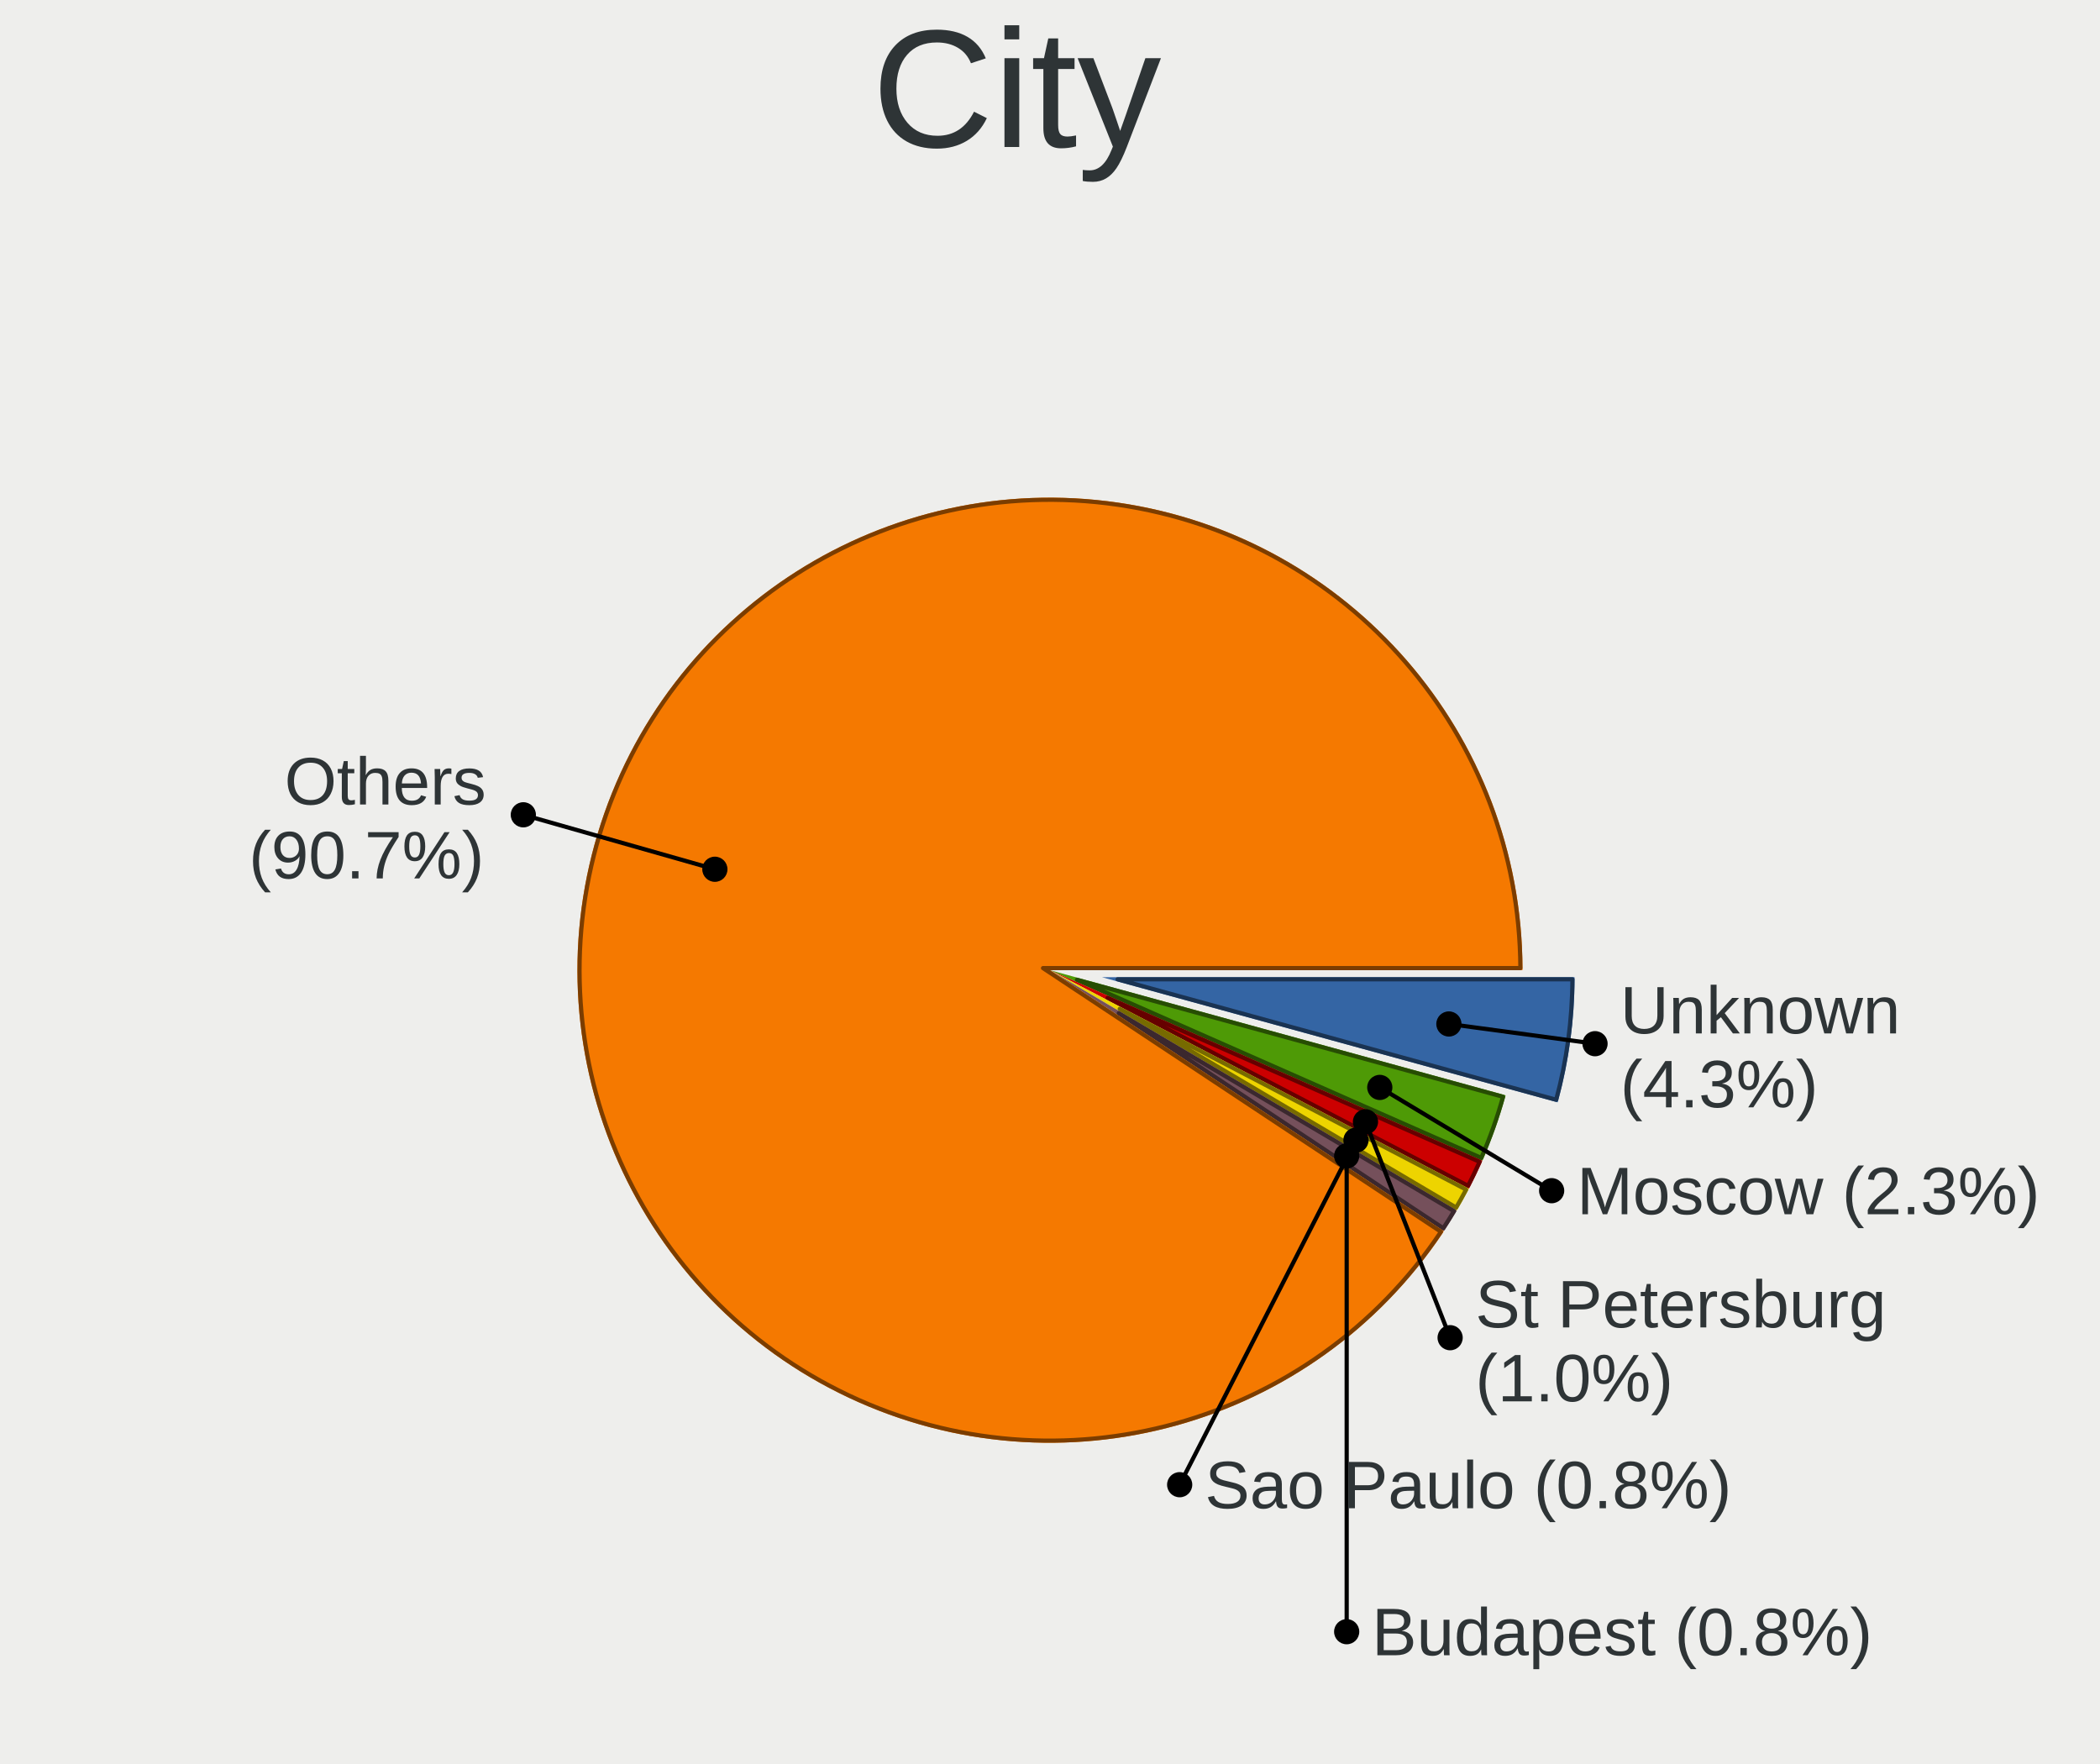
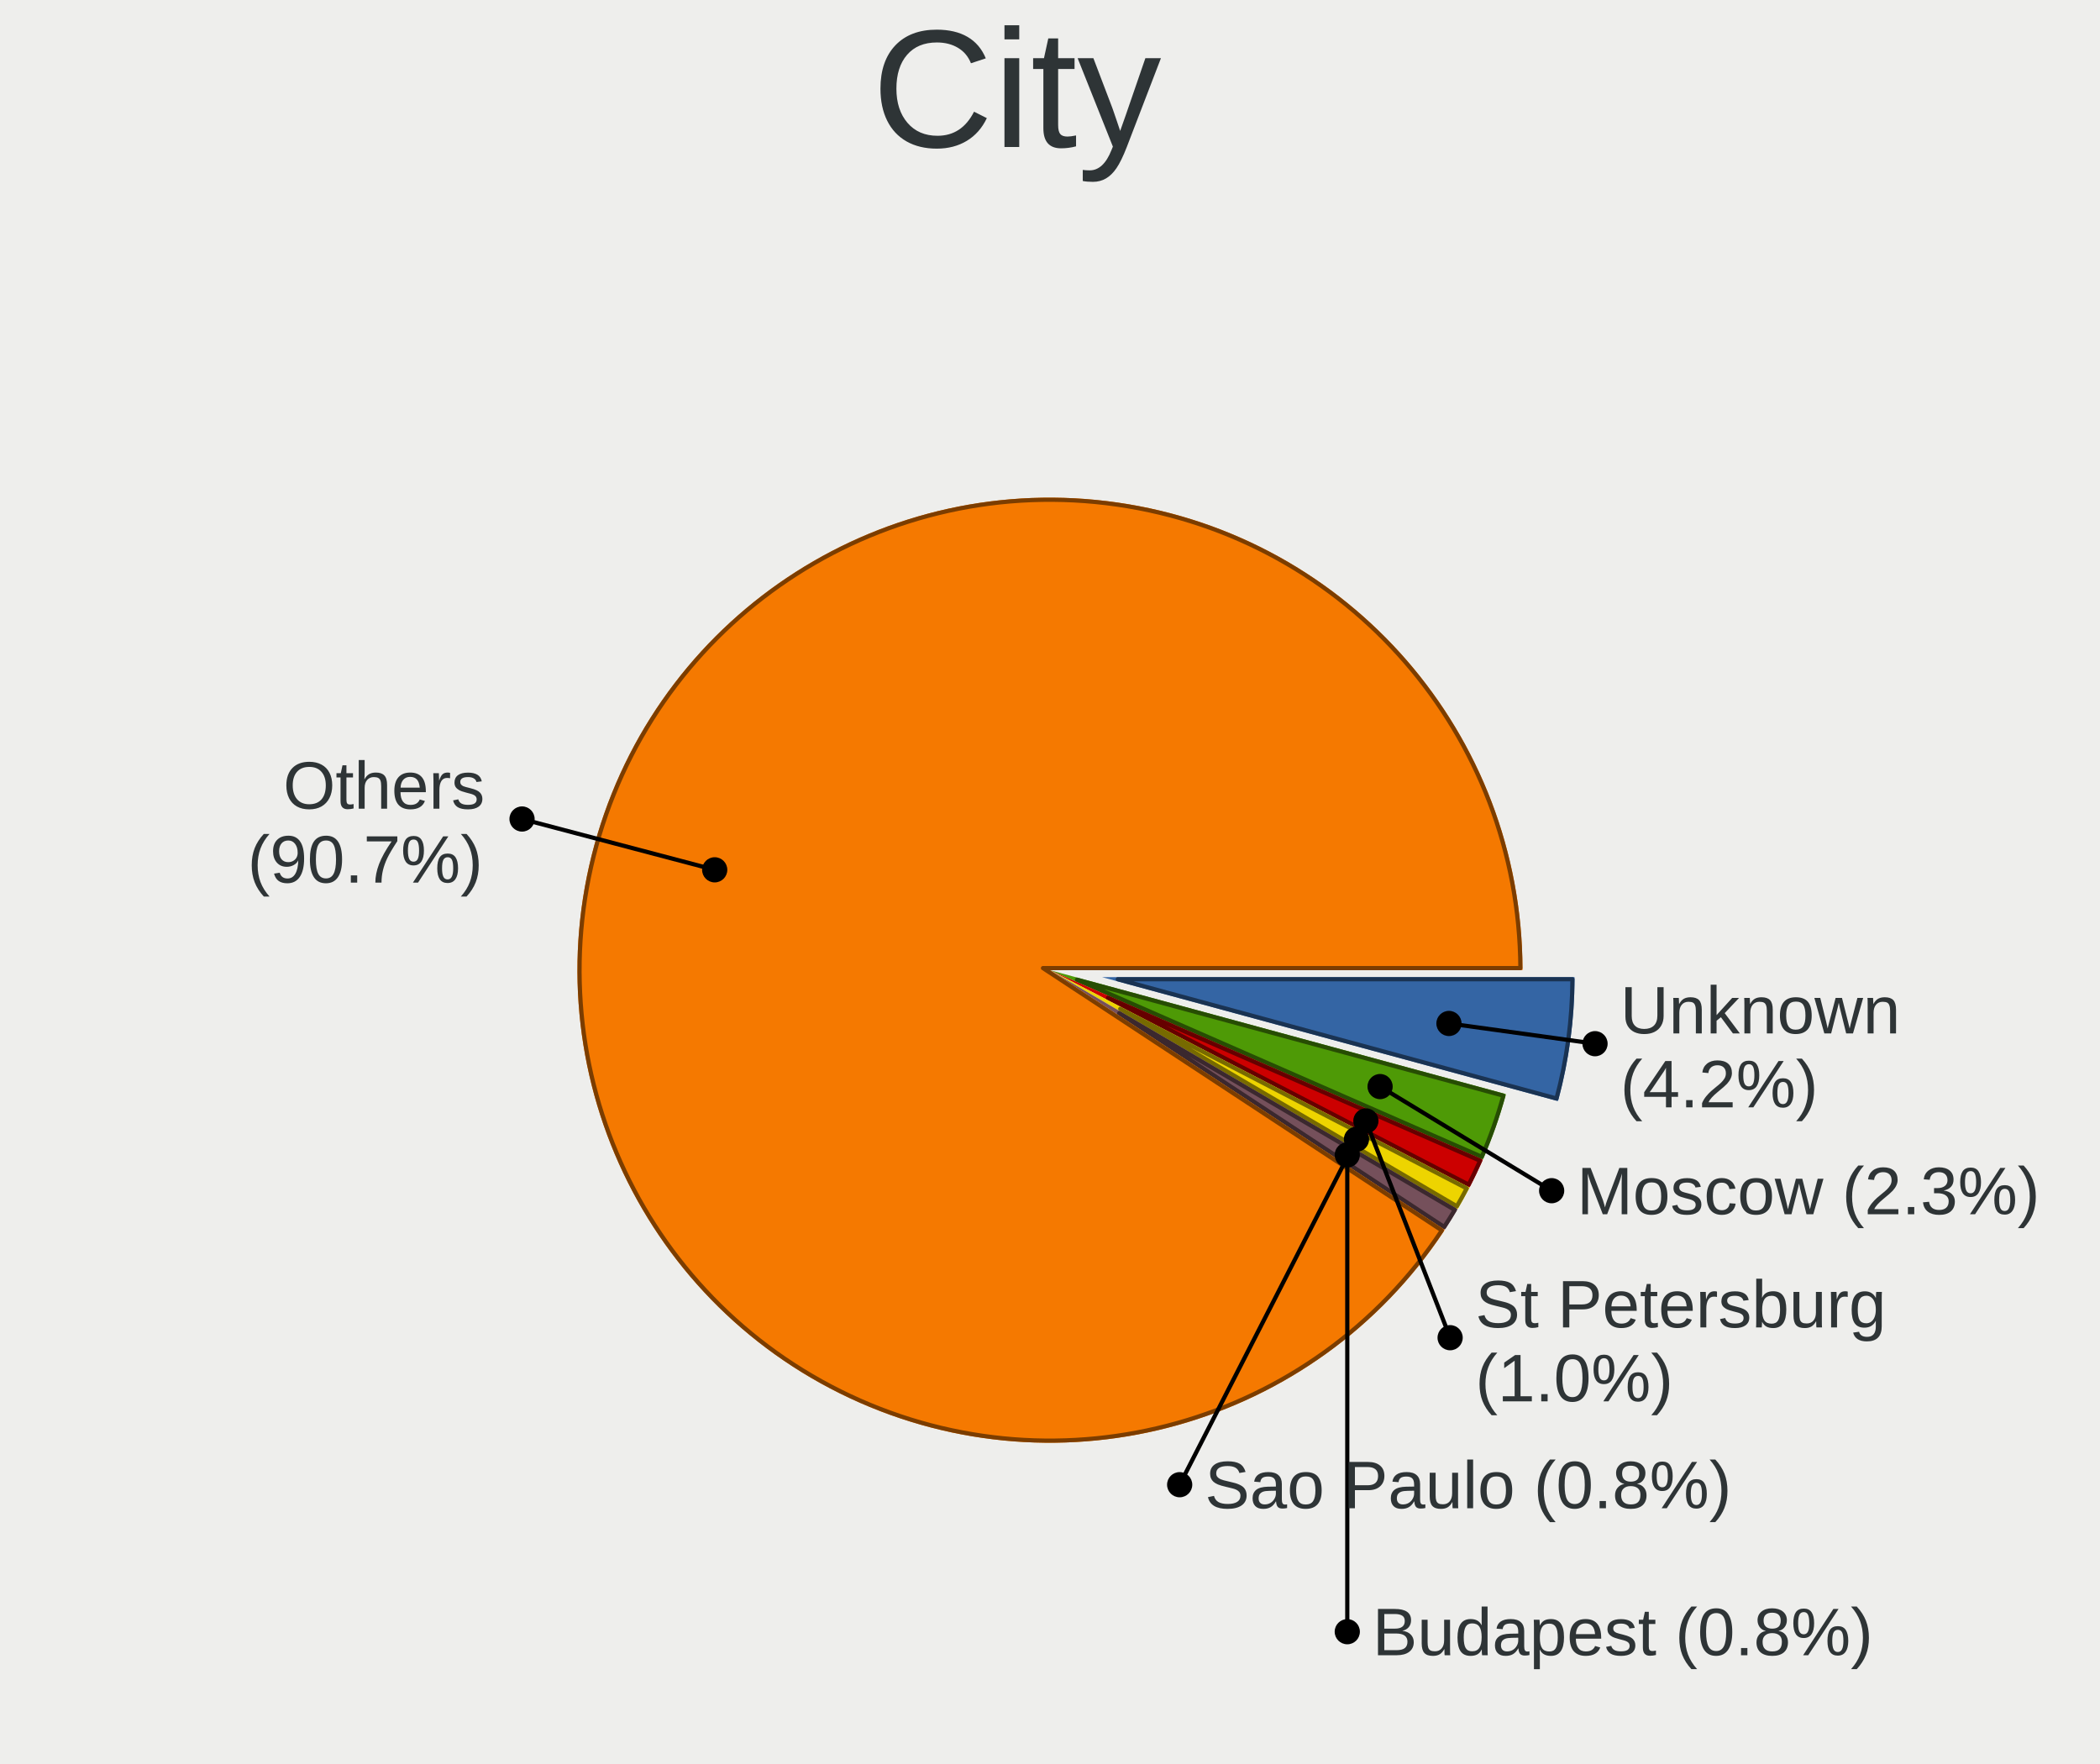
<svg xmlns="http://www.w3.org/2000/svg" width="500" height="420" version="1.0" id="ezcGraph">
  <defs />
  <g id="ezcGraphChart" color-rendering="optimizeQuality" shape-rendering="geometricPrecision" text-rendering="optimizeLegibility">
    <path d=" M 0,420 L 0,0 L 500,0 L 500,420 L 0,420 z " style="fill: #eeeeec; fill-opacity: 1.00; stroke: none;" id="ezcGraphPolygon_1" />
    <path d=" M 0,42 L 0,0 L 500,0 L 500,42 L 0,42 z " style="fill: #000000; fill-opacity: 0.00; stroke: none;" id="ezcGraphPolygon_2" />
-     <path d="M 262.39,232.67 L 374.89,232.67 A 112.50,112.50 0 0,1 370.87,262.46 z" style="fill: #3465a4; fill-opacity: 1.00; stroke: none;" id="ezcGraphCircleSector_4" />
-     <path d="M 266.10,233.17 L 374.39,233.17 A 112.00,112.00 0 0,1 370.52,261.85 z" style="fill: none; stroke: #1a3352; stroke-width: 1; stroke-opacity: 1.00; stroke-linecap: round; stroke-linejoin: round;" id="ezcGraphCircleSector_5" />
-     <path d="M 250.00,231.00 L 358.48,260.79 A 112.50,112.50 0 0,1 352.95,276.36 z" style="fill: #4e9a06; fill-opacity: 1.00; stroke: none;" id="ezcGraphCircleSector_6" />
-     <path d="M 256.42,233.28 L 357.87,261.14 A 112.00,112.00 0 0,1 352.69,275.70 z" style="fill: none; stroke: #274d03; stroke-width: 1; stroke-opacity: 1.00; stroke-linecap: round; stroke-linejoin: round;" id="ezcGraphCircleSector_7" />
-     <path d="M 250.00,231.00 L 352.95,276.36 A 112.50,112.50 0 0,1 349.75,283.02 z" style="fill: #cc0000; fill-opacity: 1.00; stroke: none;" id="ezcGraphCircleSector_8" />
-     <path d="M 263.73,237.60 L 352.29,276.62 A 112.00,112.00 0 0,1 349.54,282.34 z" style="fill: none; stroke: #660000; stroke-width: 1; stroke-opacity: 1.00; stroke-linecap: round; stroke-linejoin: round;" id="ezcGraphCircleSector_9" />
-     <path d="M 250.00,231.00 L 349.75,283.02 A 112.50,112.50 0 0,1 346.87,288.20 z" style="fill: #edd400; fill-opacity: 1.00; stroke: none;" id="ezcGraphCircleSector_10" />
-     <path d="M 266.60,240.22 L 349.08,283.23 A 112.00,112.00 0 0,1 346.70,287.51 z" style="fill: none; stroke: #776a00; stroke-width: 1; stroke-opacity: 1.00; stroke-linecap: round; stroke-linejoin: round;" id="ezcGraphCircleSector_11" />
-     <path d="M 250.00,231.00 L 346.87,288.20 A 112.50,112.50 0 0,1 343.78,293.14 z" style="fill: #75505b; fill-opacity: 1.00; stroke: none;" id="ezcGraphCircleSector_12" />
-     <path d="M 266.37,241.25 L 346.19,288.37 A 112.00,112.00 0 0,1 343.64,292.44 z" style="fill: none; stroke: #3b282e; stroke-width: 1; stroke-opacity: 1.00; stroke-linecap: round; stroke-linejoin: round;" id="ezcGraphCircleSector_13" />
-     <path d="M 250.00,231.00 L 343.78,293.14 A 112.50,112.50 0 1,1 362.50,231.00 z" style="fill: #f57900; fill-opacity: 1.00; stroke: none;" id="ezcGraphCircleSector_14" />
-     <path d="M 248.34,230.50 L 343.09,293.28 A 112.00,112.00 0 1,1 362.00,230.50 z" style="fill: none; stroke: #7b3d00; stroke-width: 1; stroke-opacity: 1.00; stroke-linecap: round; stroke-linejoin: round;" id="ezcGraphCircleSector_15" />
-     <path d=" M 170.208,206.966 L 124.602,194" style="fill: none; stroke: #000000; stroke-width: 1; stroke-opacity: 1.00; stroke-linecap: round; stroke-linejoin: round;" id="ezcGraphLine_16" />
-     <ellipse cx="170.208" cy="206.966" rx="3" ry="3" style="fill: #000000; fill-opacity: 1.00; stroke: none;" id="ezcGraphCircle_17" />
-     <ellipse cx="124.602" cy="194" rx="3" ry="3" style="fill: #000000; fill-opacity: 1.00; stroke: none;" id="ezcGraphCircle_18" />
-     <path d=" M 344.974,243.804 L 379.769,248.5" style="fill: none; stroke: #000000; stroke-width: 1; stroke-opacity: 1.00; stroke-linecap: round; stroke-linejoin: round;" id="ezcGraphLine_20" />
-     <ellipse cx="344.974" cy="243.804" rx="3" ry="3" style="fill: #000000; fill-opacity: 1.00; stroke: none;" id="ezcGraphCircle_21" />
+     <path d="M 262.39,232.65 L 374.89,232.65 A 112.50,112.50 0 0,1 370.95,262.17 z" style="fill: #3465a4; fill-opacity: 1.00; stroke: none;" id="ezcGraphCircleSector_4" />
+     <path d="M 266.14,233.15 L 374.39,233.15 A 112.00,112.00 0 0,1 370.60,261.55 z" style="fill: none; stroke: #1a3352; stroke-width: 1; stroke-opacity: 1.00; stroke-linecap: round; stroke-linejoin: round;" id="ezcGraphCircleSector_5" />
+     <path d="M 250.00,231.00 L 358.56,260.51 A 112.50,112.50 0 0,1 353.06,276.10 z" style="fill: #4e9a06; fill-opacity: 1.00; stroke: none;" id="ezcGraphCircleSector_6" />
+     <path d="M 256.42,233.26 L 357.95,260.87 A 112.00,112.00 0 0,1 352.81,275.44 z" style="fill: none; stroke: #274d03; stroke-width: 1; stroke-opacity: 1.00; stroke-linecap: round; stroke-linejoin: round;" id="ezcGraphCircleSector_7" />
+     <path d="M 250.00,231.00 L 353.06,276.10 A 112.50,112.50 0 0,1 349.90,282.74 z" style="fill: #cc0000; fill-opacity: 1.00; stroke: none;" id="ezcGraphCircleSector_8" />
+     <path d="M 263.81,237.59 L 352.41,276.36 A 112.00,112.00 0 0,1 349.68,282.06 z" style="fill: none; stroke: #660000; stroke-width: 1; stroke-opacity: 1.00; stroke-linecap: round; stroke-linejoin: round;" id="ezcGraphCircleSector_9" />
+     <path d="M 250.00,231.00 L 349.90,282.74 A 112.50,112.50 0 0,1 347.05,287.89 z" style="fill: #edd400; fill-opacity: 1.00; stroke: none;" id="ezcGraphCircleSector_10" />
+     <path d="M 266.72,240.22 L 349.22,282.95 A 112.00,112.00 0 0,1 346.87,287.21 z" style="fill: none; stroke: #776a00; stroke-width: 1; stroke-opacity: 1.00; stroke-linecap: round; stroke-linejoin: round;" id="ezcGraphCircleSector_11" />
+     <path d="M 250.00,231.00 L 347.05,287.89 A 112.50,112.50 0 0,1 343.99,292.82 z" style="fill: #75505b; fill-opacity: 1.00; stroke: none;" id="ezcGraphCircleSector_12" />
+     <path d="M 266.48,241.24 L 346.37,288.07 A 112.00,112.00 0 0,1 343.85,292.13 z" style="fill: none; stroke: #3b282e; stroke-width: 1; stroke-opacity: 1.00; stroke-linecap: round; stroke-linejoin: round;" id="ezcGraphCircleSector_13" />
+     <path d="M 250.00,231.00 L 343.99,292.82 A 112.50,112.50 0 1,1 362.50,231.00 z" style="fill: #f57900; fill-opacity: 1.00; stroke: none;" id="ezcGraphCircleSector_14" />
+     <path d="M 248.33,230.50 L 343.30,292.96 A 112.00,112.00 0 1,1 362.00,230.50 z" style="fill: none; stroke: #7b3d00; stroke-width: 1; stroke-opacity: 1.00; stroke-linecap: round; stroke-linejoin: round;" id="ezcGraphCircleSector_15" />
+     <path d=" M 170.167,207.1 L 124.296,195" style="fill: none; stroke: #000000; stroke-width: 1; stroke-opacity: 1.00; stroke-linecap: round; stroke-linejoin: round;" id="ezcGraphLine_16" />
+     <ellipse cx="170.167" cy="207.1" rx="3" ry="3" style="fill: #000000; fill-opacity: 1.00; stroke: none;" id="ezcGraphCircle_17" />
+     <ellipse cx="124.296" cy="195" rx="3" ry="3" style="fill: #000000; fill-opacity: 1.00; stroke: none;" id="ezcGraphCircle_18" />
+     <path d=" M 344.99,243.682 L 379.769,248.5" style="fill: none; stroke: #000000; stroke-width: 1; stroke-opacity: 1.00; stroke-linecap: round; stroke-linejoin: round;" id="ezcGraphLine_20" />
+     <ellipse cx="344.99" cy="243.682" rx="3" ry="3" style="fill: #000000; fill-opacity: 1.00; stroke: none;" id="ezcGraphCircle_21" />
    <ellipse cx="379.769" cy="248.5" rx="3" ry="3" style="fill: #000000; fill-opacity: 1.00; stroke: none;" id="ezcGraphCircle_22" />
-     <path d=" M 328.52,258.91 L 369.44,283.5" style="fill: none; stroke: #000000; stroke-width: 1; stroke-opacity: 1.00; stroke-linecap: round; stroke-linejoin: round;" id="ezcGraphLine_24" />
-     <ellipse cx="328.52" cy="258.91" rx="3" ry="3" style="fill: #000000; fill-opacity: 1.00; stroke: none;" id="ezcGraphCircle_25" />
+     <path d=" M 328.592,258.709 L 369.44,283.5" style="fill: none; stroke: #000000; stroke-width: 1; stroke-opacity: 1.00; stroke-linecap: round; stroke-linejoin: round;" id="ezcGraphLine_24" />
+     <ellipse cx="328.592" cy="258.709" rx="3" ry="3" style="fill: #000000; fill-opacity: 1.00; stroke: none;" id="ezcGraphCircle_25" />
    <ellipse cx="369.44" cy="283.5" rx="3" ry="3" style="fill: #000000; fill-opacity: 1.00; stroke: none;" id="ezcGraphCircle_26" />
-     <path d=" M 325.115,267.087 L 345.268,318.5" style="fill: none; stroke: #000000; stroke-width: 1; stroke-opacity: 1.00; stroke-linecap: round; stroke-linejoin: round;" id="ezcGraphLine_28" />
-     <ellipse cx="325.115" cy="267.087" rx="3" ry="3" style="fill: #000000; fill-opacity: 1.00; stroke: none;" id="ezcGraphCircle_29" />
+     <path d=" M 325.212,266.884 L 345.268,318.5" style="fill: none; stroke: #000000; stroke-width: 1; stroke-opacity: 1.00; stroke-linecap: round; stroke-linejoin: round;" id="ezcGraphLine_28" />
+     <ellipse cx="325.212" cy="266.884" rx="3" ry="3" style="fill: #000000; fill-opacity: 1.00; stroke: none;" id="ezcGraphCircle_29" />
    <ellipse cx="345.268" cy="318.5" rx="3" ry="3" style="fill: #000000; fill-opacity: 1.00; stroke: none;" id="ezcGraphCircle_30" />
-     <path d=" M 322.849,271.465 L 280.875,353.5" style="fill: none; stroke: #000000; stroke-width: 1; stroke-opacity: 1.00; stroke-linecap: round; stroke-linejoin: round;" id="ezcGraphLine_32" />
-     <ellipse cx="322.849" cy="271.465" rx="3" ry="3" style="fill: #000000; fill-opacity: 1.00; stroke: none;" id="ezcGraphCircle_33" />
+     <path d=" M 322.97,271.247 L 280.875,353.5" style="fill: none; stroke: #000000; stroke-width: 1; stroke-opacity: 1.00; stroke-linecap: round; stroke-linejoin: round;" id="ezcGraphLine_32" />
+     <ellipse cx="322.97" cy="271.247" rx="3" ry="3" style="fill: #000000; fill-opacity: 1.00; stroke: none;" id="ezcGraphCircle_33" />
    <ellipse cx="280.875" cy="353.5" rx="3" ry="3" style="fill: #000000; fill-opacity: 1.00; stroke: none;" id="ezcGraphCircle_34" />
-     <path d=" M 320.638,275.213 L 320.638,388.5" style="fill: none; stroke: #000000; stroke-width: 1; stroke-opacity: 1.00; stroke-linecap: round; stroke-linejoin: round;" id="ezcGraphLine_36" />
-     <ellipse cx="320.638" cy="275.213" rx="3" ry="3" style="fill: #000000; fill-opacity: 1.00; stroke: none;" id="ezcGraphCircle_37" />
-     <ellipse cx="320.638" cy="388.5" rx="3" ry="3" style="fill: #000000; fill-opacity: 1.00; stroke: none;" id="ezcGraphCircle_38" />
+     <path d=" M 320.781,274.983 L 320.781,388.5" style="fill: none; stroke: #000000; stroke-width: 1; stroke-opacity: 1.00; stroke-linecap: round; stroke-linejoin: round;" id="ezcGraphLine_36" />
+     <ellipse cx="320.781" cy="274.983" rx="3" ry="3" style="fill: #000000; fill-opacity: 1.00; stroke: none;" id="ezcGraphCircle_37" />
+     <ellipse cx="320.781" cy="388.5" rx="3" ry="3" style="fill: #000000; fill-opacity: 1.00; stroke: none;" id="ezcGraphCircle_38" />
    <g id="ezcGraphTextBox_3">
      <path d=" M 207.1,42 L 207.1,0.5 L 293.4,0.5 L 293.4,42 L 207.1,42 z " style="fill: #ffffff; fill-opacity: 0.00; stroke: none;" id="ezcGraphPolygon_40" />
      <text id="ezcGraphTextBox_3_text" x="207.6" text-length="84.8px" y="35" style="font-size: 40px; font-family: 'Arial'; fill: #2e3436; fill-opacity: 1.00; stroke: none;">City</text>
    </g>
    <g id="ezcGraphTextBox_19">
-       <path d=" M 58.742,211.05 L 58.742,177.45 L 119.602,177.45 L 119.602,211.05 L 58.742,211.05 z " style="fill: #ffffff; fill-opacity: 0.00; stroke: none;" id="ezcGraphPolygon_41" />
-       <text id="ezcGraphTextBox_19_text" x="67.722" text-length="50.88px" y="191.55" style="font-size: 16px; font-family: 'Arial'; fill: #2e3436; fill-opacity: 1.00; stroke: none;">Others</text>
-       <text id="ezcGraphTextBox_19_text" x="59.242" text-length="59.36px" y="209.15" style="font-size: 16px; font-family: 'Arial'; fill: #2e3436; fill-opacity: 1.00; stroke: none;">(90.7%)</text>
+       <path d=" M 58.436,212.05 L 58.436,178.45 L 119.296,178.45 L 119.296,212.05 L 58.436,212.05 z " style="fill: #ffffff; fill-opacity: 0.00; stroke: none;" id="ezcGraphPolygon_41" />
+       <text id="ezcGraphTextBox_19_text" x="67.416" text-length="50.88px" y="192.55" style="font-size: 16px; font-family: 'Arial'; fill: #2e3436; fill-opacity: 1.00; stroke: none;">Others</text>
+       <text id="ezcGraphTextBox_19_text" x="58.936" text-length="59.36px" y="210.15" style="font-size: 16px; font-family: 'Arial'; fill: #2e3436; fill-opacity: 1.00; stroke: none;">(90.7%)</text>
    </g>
    <g id="ezcGraphTextBox_23">
      <path d=" M 385.269,265.55 L 385.269,231.95 L 446.129,231.95 L 446.129,265.55 L 385.269,265.55 z " style="fill: #ffffff; fill-opacity: 0.00; stroke: none;" id="ezcGraphPolygon_42" />
      <text id="ezcGraphTextBox_23_text" x="385.769" text-length="59.36px" y="246.05" style="font-size: 16px; font-family: 'Arial'; fill: #2e3436; fill-opacity: 1.00; stroke: none;">Unknown</text>
-       <text id="ezcGraphTextBox_23_text" x="385.769" text-length="50.88px" y="263.65" style="font-size: 16px; font-family: 'Arial'; fill: #2e3436; fill-opacity: 1.00; stroke: none;">(4.3%)</text>
+       <text id="ezcGraphTextBox_23_text" x="385.769" text-length="50.88px" y="263.65" style="font-size: 16px; font-family: 'Arial'; fill: #2e3436; fill-opacity: 1.00; stroke: none;">(4.2%)</text>
    </g>
    <g id="ezcGraphTextBox_27">
      <path d=" M 374.94,292.5 L 374.94,275 L 486.68,275 L 486.68,292.5 L 374.94,292.5 z " style="fill: #ffffff; fill-opacity: 0.00; stroke: none;" id="ezcGraphPolygon_43" />
      <text id="ezcGraphTextBox_27_text" x="375.44" text-length="110.24px" y="289.1" style="font-size: 16px; font-family: 'Arial'; fill: #2e3436; fill-opacity: 1.00; stroke: none;">Moscow (2.3%)</text>
    </g>
    <g id="ezcGraphTextBox_31">
      <path d=" M 350.768,335.55 L 350.768,301.95 L 462.508,301.95 L 462.508,335.55 L 350.768,335.55 z " style="fill: #ffffff; fill-opacity: 0.00; stroke: none;" id="ezcGraphPolygon_44" />
      <text id="ezcGraphTextBox_31_text" x="351.268" text-length="110.24px" y="316.05" style="font-size: 16px; font-family: 'Arial'; fill: #2e3436; fill-opacity: 1.00; stroke: none;">St Petersburg</text>
      <text id="ezcGraphTextBox_31_text" x="351.268" text-length="50.88px" y="333.65" style="font-size: 16px; font-family: 'Arial'; fill: #2e3436; fill-opacity: 1.00; stroke: none;">(1.0%)</text>
    </g>
    <g id="ezcGraphTextBox_35">
      <path d=" M 286.375,362.5 L 286.375,345 L 423.555,345 L 423.555,362.5 L 286.375,362.5 z " style="fill: #ffffff; fill-opacity: 0.00; stroke: none;" id="ezcGraphPolygon_45" />
      <text id="ezcGraphTextBox_35_text" x="286.875" text-length="135.68px" y="359.1" style="font-size: 16px; font-family: 'Arial'; fill: #2e3436; fill-opacity: 1.00; stroke: none;">Sao Paulo (0.8%)</text>
    </g>
    <g id="ezcGraphTextBox_39">
-       <path d=" M 326.138,397.5 L 326.138,380 L 454.838,380 L 454.838,397.5 L 326.138,397.5 z " style="fill: #ffffff; fill-opacity: 0.00; stroke: none;" id="ezcGraphPolygon_46" />
-       <text id="ezcGraphTextBox_39_text" x="326.638" text-length="127.2px" y="394.1" style="font-size: 16px; font-family: 'Arial'; fill: #2e3436; fill-opacity: 1.00; stroke: none;">Budapest (0.8%)</text>
+       <path d=" M 326.281,397.5 L 326.281,380 L 454.981,380 L 454.981,397.5 L 326.281,397.5 z " style="fill: #ffffff; fill-opacity: 0.00; stroke: none;" id="ezcGraphPolygon_46" />
+       <text id="ezcGraphTextBox_39_text" x="326.781" text-length="127.2px" y="394.1" style="font-size: 16px; font-family: 'Arial'; fill: #2e3436; fill-opacity: 1.00; stroke: none;">Budapest (0.8%)</text>
    </g>
  </g>
</svg>
